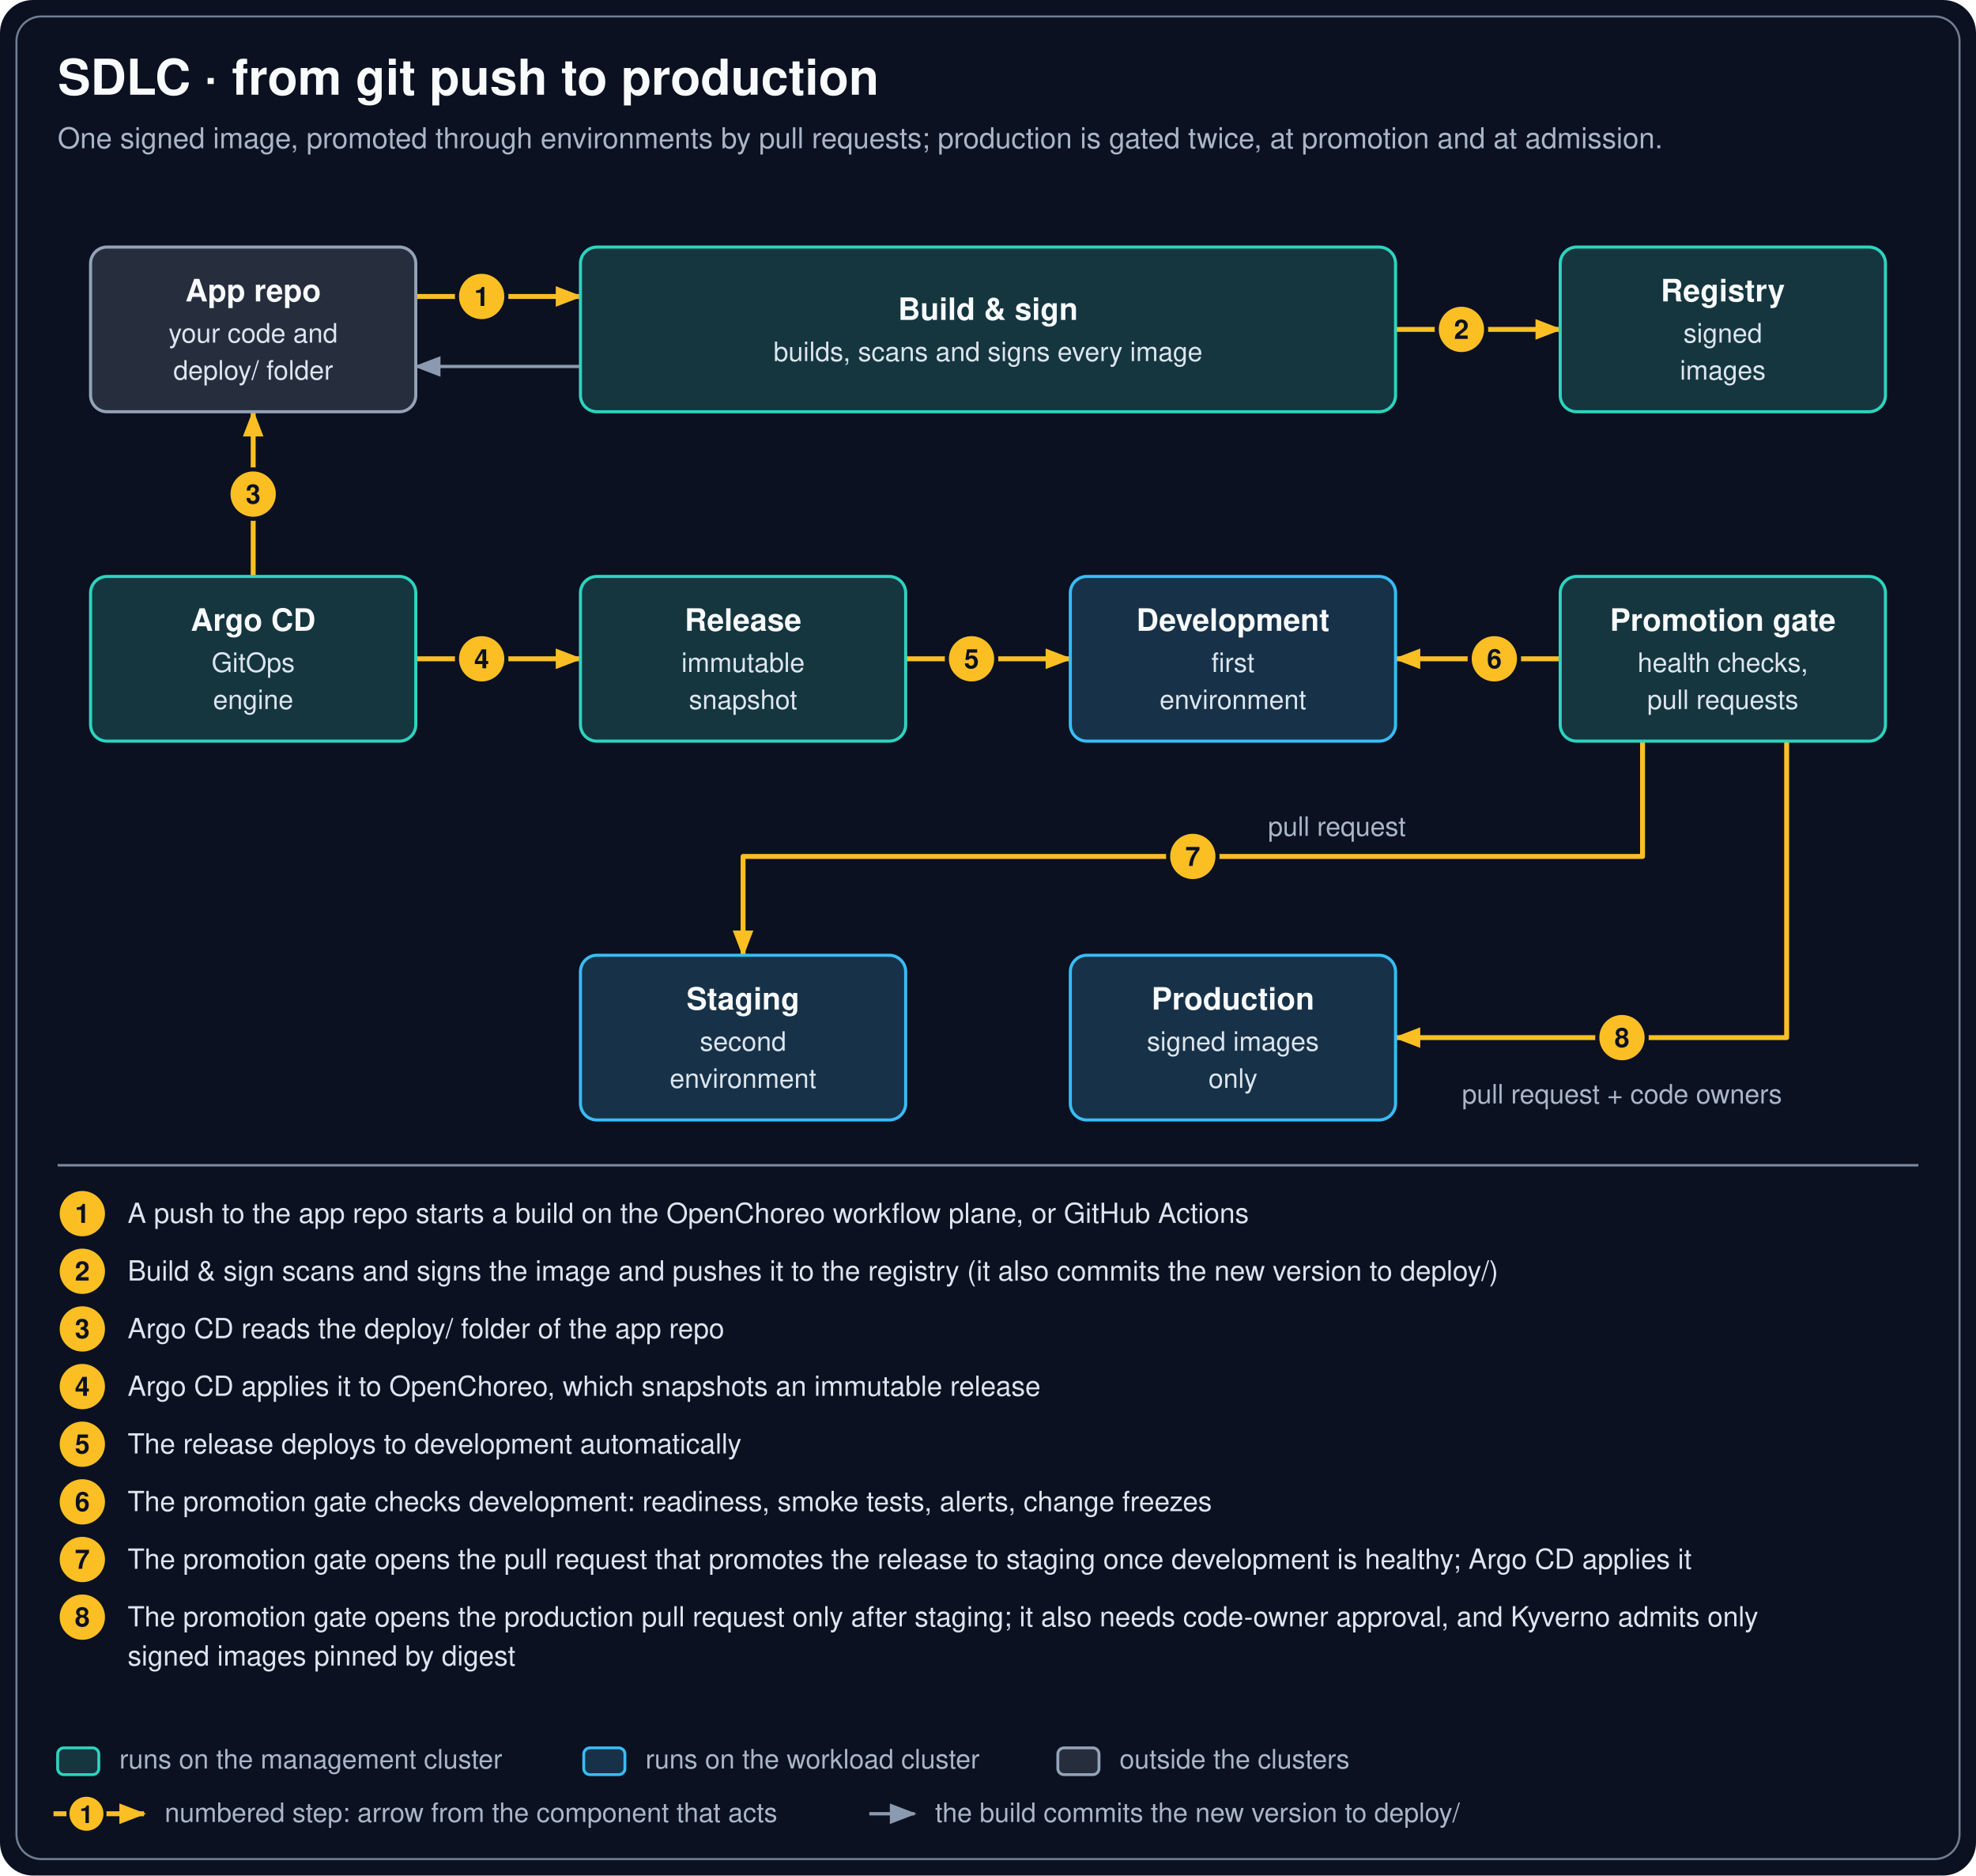
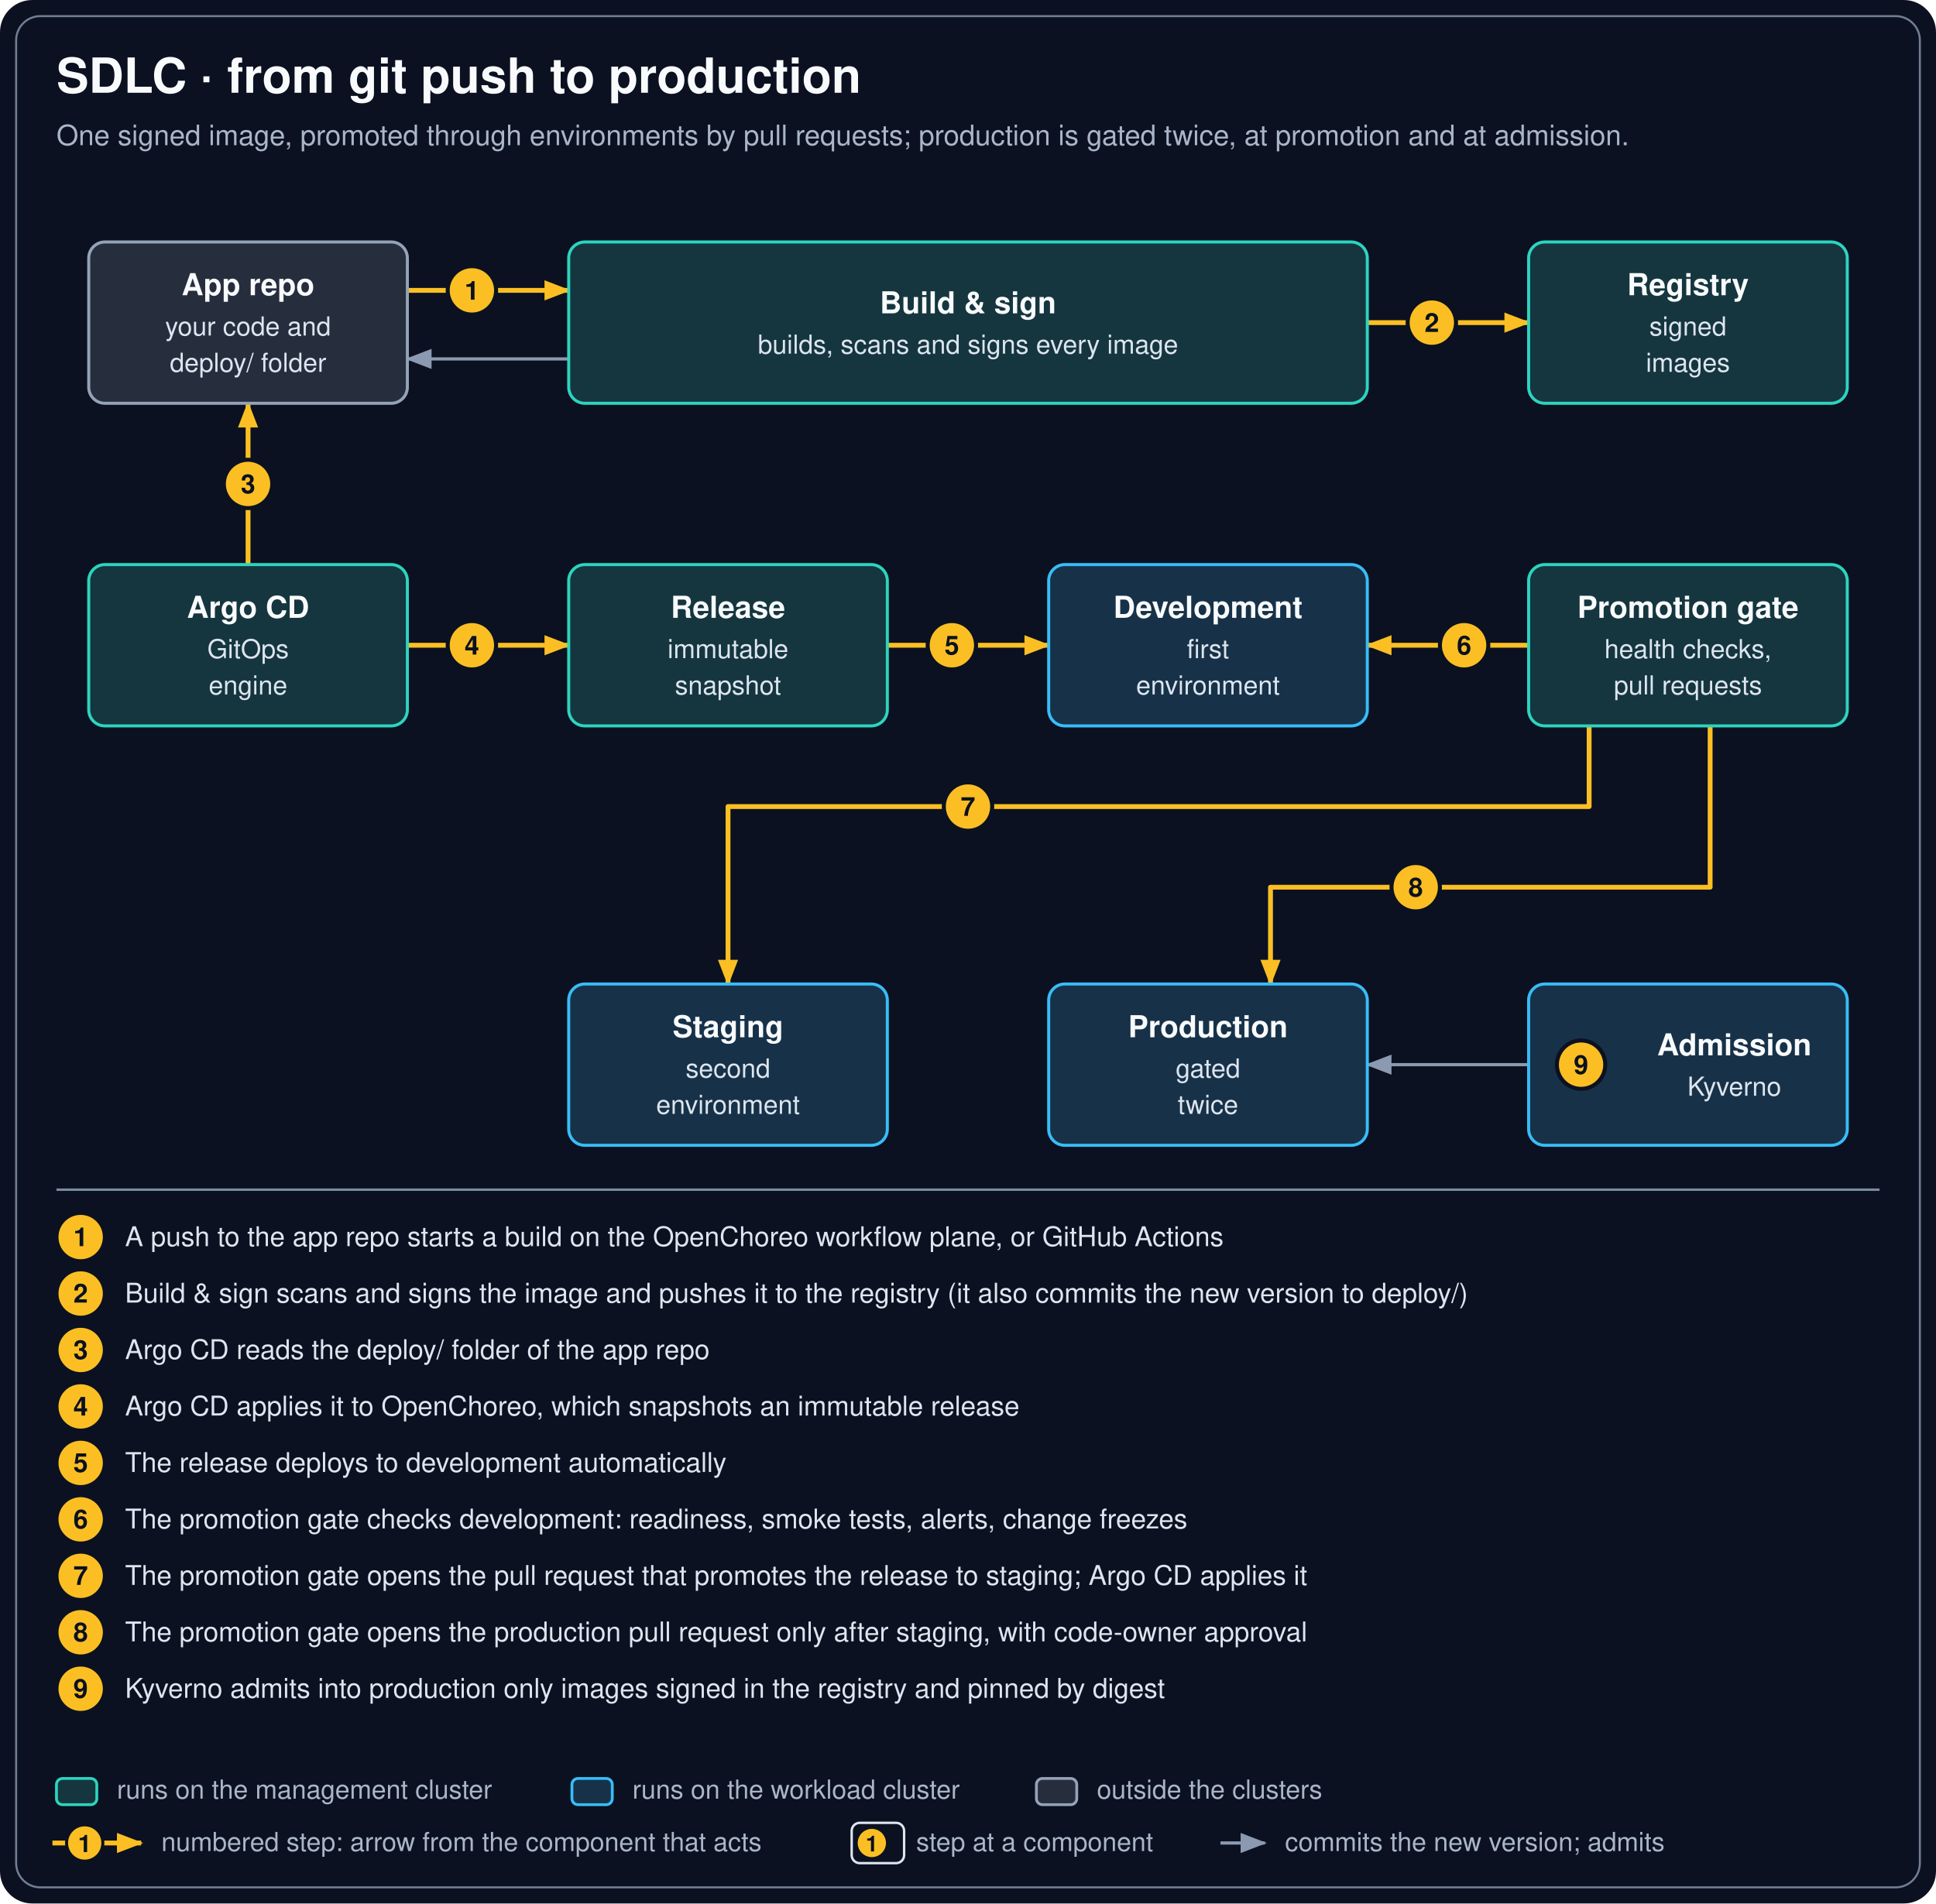
- <svg xmlns="http://www.w3.org/2000/svg" width="960" height="911" viewBox="0 0 960 911" role="img" aria-label="SDLC · from git push to production">
+ <svg xmlns="http://www.w3.org/2000/svg" width="960" height="944" viewBox="0 0 960 944" role="img" aria-label="SDLC · from git push to production">
  <style>.s{font-family:'Segoe UI','Helvetica Neue',Helvetica,Arial,'Liberation Sans',sans-serif}.m{font-family:'JetBrains Mono',SFMono-Regular,Menlo,Consolas,'Liberation Mono',monospace}.fx{fill:none;stroke-width:3.4;stroke-linecap:round;stroke-dasharray:4 10;opacity:0;animation:fxdash .9s linear infinite,fxseq 11.30s linear infinite both}@keyframes fxdash{to{stroke-dashoffset:-14}}@keyframes fxseq{0%{opacity:0}3%{opacity:1}23.4%{opacity:1}28.4%{opacity:0}100%{opacity:0}}@media (prefers-reduced-motion:reduce){.fx{animation:none;opacity:0}}</style>
  <defs>
    <marker id="ah8b9ab0" markerWidth="13" markerHeight="10" refX="12" refY="5" orient="auto" markerUnits="userSpaceOnUse">
      <path d="M0,0 L13,5 L0,10 z" fill="#8b9ab0" />
    </marker>
    <marker id="as8b9ab0" markerWidth="13" markerHeight="10" refX="1" refY="5" orient="auto" markerUnits="userSpaceOnUse">
      <path d="M13,0 L0,5 L13,10 z" fill="#8b9ab0" />
    </marker>
    <marker id="ahfbbf24" markerWidth="13" markerHeight="10" refX="12" refY="5" orient="auto" markerUnits="userSpaceOnUse">
      <path d="M0,0 L13,5 L0,10 z" fill="#fbbf24" />
    </marker>
    <marker id="asfbbf24" markerWidth="13" markerHeight="10" refX="1" refY="5" orient="auto" markerUnits="userSpaceOnUse">
      <path d="M13,0 L0,5 L13,10 z" fill="#fbbf24" />
    </marker>
  </defs>
-   <rect width="960" height="911" rx="16" fill="#0b1120" />
-   <rect x="8" y="8" width="944" height="895" rx="12" fill="none" stroke="#8b9ab0" stroke-opacity=".8" />
+   <rect width="960" height="944" rx="16" fill="#0b1120" />
+   <rect x="8" y="8" width="944" height="928" rx="12" fill="none" stroke="#8b9ab0" stroke-opacity=".8" />
  <path d="M 202.0 144.0 L 282.0 144.0" fill="none" stroke="#fbbf24" stroke-width="2.4" stroke-linejoin="round" marker-end="url(#ahfbbf24)" />
  <path d="M 282.0 178.0 L 202.0 178.0" fill="none" stroke="#8b9ab0" stroke-width="1.6" stroke-linejoin="round" marker-end="url(#ah8b9ab0)" />
  <path d="M 678.0 160.0 L 758.0 160.0" fill="none" stroke="#fbbf24" stroke-width="2.4" stroke-linejoin="round" marker-end="url(#ahfbbf24)" />
  <path d="M 123.0 280.0 L 123.0 200.0" fill="none" stroke="#fbbf24" stroke-width="2.4" stroke-linejoin="round" marker-end="url(#ahfbbf24)" />
  <path d="M 202.0 320.0 L 282.0 320.0" fill="none" stroke="#fbbf24" stroke-width="2.4" stroke-linejoin="round" marker-end="url(#ahfbbf24)" />
  <path d="M 440.0 320.0 L 520.0 320.0" fill="none" stroke="#fbbf24" stroke-width="2.4" stroke-linejoin="round" marker-end="url(#ahfbbf24)" />
  <path d="M 758.0 320.0 L 678.0 320.0" fill="none" stroke="#fbbf24" stroke-width="2.4" stroke-linejoin="round" marker-end="url(#ahfbbf24)" />
-   <path d="M 798.0 360.0 L 798.0 416.0 L 361.0 416.0 L 361.0 464.0" fill="none" stroke="#fbbf24" stroke-width="2.4" stroke-linejoin="round" marker-end="url(#ahfbbf24)" />
-   <path d="M 868.0 360.0 L 868.0 504.0 L 678.0 504.0" fill="none" stroke="#fbbf24" stroke-width="2.4" stroke-linejoin="round" marker-end="url(#ahfbbf24)" />
+   <path d="M 788.0 360.0 L 788.0 400.0 L 361.0 400.0 L 361.0 488.0" fill="none" stroke="#fbbf24" stroke-width="2.4" stroke-linejoin="round" marker-end="url(#ahfbbf24)" />
+   <path d="M 848.0 360.0 L 848.0 440.0 L 630.0 440.0 L 630.0 488.0" fill="none" stroke="#fbbf24" stroke-width="2.4" stroke-linejoin="round" marker-end="url(#ahfbbf24)" />
+   <path d="M 758.0 528.0 L 678.0 528.0" fill="none" stroke="#8b9ab0" stroke-width="1.6" stroke-linejoin="round" marker-end="url(#ah8b9ab0)" />
  <path class="fx" d="M 202.0 144.0 L 282.0 144.0" stroke="#fde5a7" style="animation-delay:0s,0.00s" />
  <path class="fx" d="M 678.0 160.0 L 758.0 160.0" stroke="#fde5a7" style="animation-delay:0s,1.10s" />
  <path class="fx" d="M 123.0 280.0 L 123.0 200.0" stroke="#fde5a7" style="animation-delay:0s,2.20s" />
  <path class="fx" d="M 202.0 320.0 L 282.0 320.0" stroke="#fde5a7" style="animation-delay:0s,3.30s" />
  <path class="fx" d="M 440.0 320.0 L 520.0 320.0" stroke="#fde5a7" style="animation-delay:0s,4.40s" />
  <path class="fx" d="M 758.0 320.0 L 678.0 320.0" stroke="#fde5a7" style="animation-delay:0s,5.50s" />
-   <path class="fx" d="M 798.0 360.0 L 798.0 416.0 L 361.0 416.0 L 361.0 464.0" stroke="#fde5a7" style="animation-delay:0s,6.60s" />
-   <path class="fx" d="M 868.0 360.0 L 868.0 504.0 L 678.0 504.0" stroke="#fde5a7" style="animation-delay:0s,7.70s" />
+   <path class="fx" d="M 788.0 360.0 L 788.0 400.0 L 361.0 400.0 L 361.0 488.0" stroke="#fde5a7" style="animation-delay:0s,6.60s" />
+   <path class="fx" d="M 848.0 360.0 L 848.0 440.0 L 630.0 440.0 L 630.0 488.0" stroke="#fde5a7" style="animation-delay:0s,7.70s" />
  <rect x="44" y="120" width="158" height="80" rx="8" fill="#262e3e" stroke="#94a3b8" stroke-width="1.5" />
  <text class="s" x="123.0" y="146.4" font-size="15" fill="#f8fafc" font-weight="600" text-anchor="middle">App repo</text>
  <text class="s" x="123.0" y="166.4" font-size="13" fill="#dde5ef" text-anchor="middle">your code and</text>
  <text class="s" x="123.0" y="184.4" font-size="13" fill="#dde5ef" text-anchor="middle">deploy/ folder</text>
  <rect x="282" y="120" width="396" height="80" rx="8" fill="#15363f" stroke="#2dd4bf" stroke-width="1.5" />
  <text class="s" x="480.0" y="155.4" font-size="15" fill="#f8fafc" font-weight="600" text-anchor="middle">Build &amp; sign</text>
  <text class="s" x="480.0" y="175.4" font-size="13" fill="#dde5ef" text-anchor="middle">builds, scans and signs every image</text>
  <rect x="758" y="120" width="158" height="80" rx="8" fill="#15363f" stroke="#2dd4bf" stroke-width="1.5" />
  <text class="s" x="837.0" y="146.4" font-size="15" fill="#f8fafc" font-weight="600" text-anchor="middle">Registry</text>
  <text class="s" x="837.0" y="166.4" font-size="13" fill="#dde5ef" text-anchor="middle">signed</text>
  <text class="s" x="837.0" y="184.4" font-size="13" fill="#dde5ef" text-anchor="middle">images</text>
  <rect x="44" y="280" width="158" height="80" rx="8" fill="#15363f" stroke="#2dd4bf" stroke-width="1.5" />
  <text class="s" x="123.0" y="306.4" font-size="15" fill="#f8fafc" font-weight="600" text-anchor="middle">Argo CD</text>
  <text class="s" x="123.0" y="326.4" font-size="13" fill="#dde5ef" text-anchor="middle">GitOps</text>
  <text class="s" x="123.0" y="344.4" font-size="13" fill="#dde5ef" text-anchor="middle">engine</text>
  <rect x="282" y="280" width="158" height="80" rx="8" fill="#15363f" stroke="#2dd4bf" stroke-width="1.5" />
  <text class="s" x="361.0" y="306.4" font-size="15" fill="#f8fafc" font-weight="600" text-anchor="middle">Release</text>
  <text class="s" x="361.0" y="326.4" font-size="13" fill="#dde5ef" text-anchor="middle">immutable</text>
  <text class="s" x="361.0" y="344.4" font-size="13" fill="#dde5ef" text-anchor="middle">snapshot</text>
  <rect x="520" y="280" width="158" height="80" rx="8" fill="#173248" stroke="#38bdf8" stroke-width="1.5" />
  <text class="s" x="599.0" y="306.4" font-size="15" fill="#f8fafc" font-weight="600" text-anchor="middle">Development</text>
  <text class="s" x="599.0" y="326.4" font-size="13" fill="#dde5ef" text-anchor="middle">first</text>
  <text class="s" x="599.0" y="344.4" font-size="13" fill="#dde5ef" text-anchor="middle">environment</text>
  <rect x="758" y="280" width="158" height="80" rx="8" fill="#15363f" stroke="#2dd4bf" stroke-width="1.5" />
  <text class="s" x="837.0" y="306.4" font-size="15" fill="#f8fafc" font-weight="600" text-anchor="middle">Promotion gate</text>
  <text class="s" x="837.0" y="326.4" font-size="13" fill="#dde5ef" text-anchor="middle">health checks,</text>
  <text class="s" x="837.0" y="344.4" font-size="13" fill="#dde5ef" text-anchor="middle">pull requests</text>
-   <rect x="282" y="464" width="158" height="80" rx="8" fill="#173248" stroke="#38bdf8" stroke-width="1.5" />
-   <text class="s" x="361.0" y="490.4" font-size="15" fill="#f8fafc" font-weight="600" text-anchor="middle">Staging</text>
-   <text class="s" x="361.0" y="510.4" font-size="13" fill="#dde5ef" text-anchor="middle">second</text>
-   <text class="s" x="361.0" y="528.4" font-size="13" fill="#dde5ef" text-anchor="middle">environment</text>
-   <rect x="520" y="464" width="158" height="80" rx="8" fill="#173248" stroke="#38bdf8" stroke-width="1.5" />
-   <text class="s" x="599.0" y="490.4" font-size="15" fill="#f8fafc" font-weight="600" text-anchor="middle">Production</text>
-   <text class="s" x="599.0" y="510.4" font-size="13" fill="#dde5ef" text-anchor="middle">signed images</text>
-   <text class="s" x="599.0" y="528.4" font-size="13" fill="#dde5ef" text-anchor="middle">only</text>
+   <rect x="282" y="488" width="158" height="80" rx="8" fill="#173248" stroke="#38bdf8" stroke-width="1.5" />
+   <text class="s" x="361.0" y="514.4" font-size="15" fill="#f8fafc" font-weight="600" text-anchor="middle">Staging</text>
+   <text class="s" x="361.0" y="534.4" font-size="13" fill="#dde5ef" text-anchor="middle">second</text>
+   <text class="s" x="361.0" y="552.4" font-size="13" fill="#dde5ef" text-anchor="middle">environment</text>
+   <rect x="520" y="488" width="158" height="80" rx="8" fill="#173248" stroke="#38bdf8" stroke-width="1.5" />
+   <text class="s" x="599.0" y="514.4" font-size="15" fill="#f8fafc" font-weight="600" text-anchor="middle">Production</text>
+   <text class="s" x="599.0" y="534.4" font-size="13" fill="#dde5ef" text-anchor="middle">gated</text>
+   <text class="s" x="599.0" y="552.4" font-size="13" fill="#dde5ef" text-anchor="middle">twice</text>
+   <rect x="758" y="488" width="158" height="80" rx="8" fill="#173248" stroke="#38bdf8" stroke-width="1.5" />
+   <text class="s" x="860.0" y="523.4" font-size="15" fill="#f8fafc" font-weight="600" text-anchor="middle">Admission</text>
+   <text class="s" x="860.0" y="543.4" font-size="13" fill="#dde5ef" text-anchor="middle">Kyverno</text>
  <text class="s" x="28.0" y="46.0" font-size="24" fill="#f8fafc" font-weight="700">SDLC · from git push to production</text>
  <text class="s" x="28.0" y="72.0" font-size="14" fill="#aab6c8">One signed image, promoted through environments by pull requests; production is gated twice, at promotion and at admission.</text>
+   <circle cx="784.0" cy="528.0" r="12" fill="#fbbf24" stroke="#0b1120" stroke-width="2" />
+   <text class="s" x="784.0" y="532.6" font-size="13" font-weight="700" fill="#0b1120" text-anchor="middle">9</text>
  <circle cx="234.0" cy="144.0" r="12" fill="#fbbf24" stroke="#0b1120" stroke-width="2" />
  <text class="s" x="234.0" y="148.6" font-size="13" font-weight="700" fill="#0b1120" text-anchor="middle">1</text>
  <circle cx="710.0" cy="160.0" r="12" fill="#fbbf24" stroke="#0b1120" stroke-width="2" />
  <text class="s" x="710.0" y="164.6" font-size="13" font-weight="700" fill="#0b1120" text-anchor="middle">2</text>
  <circle cx="123.0" cy="240.0" r="12" fill="#fbbf24" stroke="#0b1120" stroke-width="2" />
  <text class="s" x="123.0" y="244.6" font-size="13" font-weight="700" fill="#0b1120" text-anchor="middle">3</text>
  <circle cx="234.0" cy="320.0" r="12" fill="#fbbf24" stroke="#0b1120" stroke-width="2" />
  <text class="s" x="234.0" y="324.6" font-size="13" font-weight="700" fill="#0b1120" text-anchor="middle">4</text>
  <circle cx="472.0" cy="320.0" r="12" fill="#fbbf24" stroke="#0b1120" stroke-width="2" />
  <text class="s" x="472.0" y="324.6" font-size="13" font-weight="700" fill="#0b1120" text-anchor="middle">5</text>
  <circle cx="726.0" cy="320.0" r="12" fill="#fbbf24" stroke="#0b1120" stroke-width="2" />
  <text class="s" x="726.0" y="324.6" font-size="13" font-weight="700" fill="#0b1120" text-anchor="middle">6</text>
-   <rect x="609.9" y="392.0" width="79.2" height="20.0" rx="3" fill="#0b1120" />
-   <text class="s" x="649.5" y="406.0" font-size="13" fill="#aab6c8" text-anchor="middle">pull request</text>
-   <circle cx="579.5" cy="416.0" r="12" fill="#fbbf24" stroke="#0b1120" stroke-width="2" />
-   <text class="s" x="579.5" y="420.6" font-size="13" font-weight="700" fill="#0b1120" text-anchor="middle">7</text>
-   <rect x="701.5" y="522.0" width="173.1" height="20.0" rx="3" fill="#0b1120" />
-   <text class="s" x="788.0" y="536.0" font-size="13" fill="#aab6c8" text-anchor="middle">pull request + code owners</text>
-   <circle cx="788.0" cy="504.0" r="12" fill="#fbbf24" stroke="#0b1120" stroke-width="2" />
-   <text class="s" x="788.0" y="508.6" font-size="13" font-weight="700" fill="#0b1120" text-anchor="middle">8</text>
-   <line x1="28" y1="566" x2="932" y2="566" stroke="#7c8aa0" stroke-width="1.2" />
-   <circle cx="40" cy="589.5" r="11" fill="#fbbf24" />
-   <text class="s" x="40" y="594" font-size="13" font-weight="700" fill="#0b1120" text-anchor="middle">1</text>
-   <text class="s" x="62.0" y="594.0" font-size="13.5" fill="#dde5ef">A push to the app repo starts a build on the OpenChoreo workflow plane, or GitHub Actions</text>
-   <circle cx="40" cy="617.5" r="11" fill="#fbbf24" />
-   <text class="s" x="40" y="622" font-size="13" font-weight="700" fill="#0b1120" text-anchor="middle">2</text>
-   <text class="s" x="62.0" y="622.0" font-size="13.5" fill="#dde5ef">Build &amp; sign scans and signs the image and pushes it to the registry (it also commits the new version to deploy/)</text>
-   <circle cx="40" cy="645.5" r="11" fill="#fbbf24" />
-   <text class="s" x="40" y="650" font-size="13" font-weight="700" fill="#0b1120" text-anchor="middle">3</text>
-   <text class="s" x="62.0" y="650.0" font-size="13.5" fill="#dde5ef">Argo CD reads the deploy/ folder of the app repo</text>
-   <circle cx="40" cy="673.5" r="11" fill="#fbbf24" />
-   <text class="s" x="40" y="678" font-size="13" font-weight="700" fill="#0b1120" text-anchor="middle">4</text>
-   <text class="s" x="62.0" y="678.0" font-size="13.5" fill="#dde5ef">Argo CD applies it to OpenChoreo, which snapshots an immutable release</text>
-   <circle cx="40" cy="701.5" r="11" fill="#fbbf24" />
-   <text class="s" x="40" y="706" font-size="13" font-weight="700" fill="#0b1120" text-anchor="middle">5</text>
-   <text class="s" x="62.0" y="706.0" font-size="13.5" fill="#dde5ef">The release deploys to development automatically</text>
-   <circle cx="40" cy="729.5" r="11" fill="#fbbf24" />
-   <text class="s" x="40" y="734" font-size="13" font-weight="700" fill="#0b1120" text-anchor="middle">6</text>
-   <text class="s" x="62.0" y="734.0" font-size="13.5" fill="#dde5ef">The promotion gate checks development: readiness, smoke tests, alerts, change freezes</text>
-   <circle cx="40" cy="757.5" r="11" fill="#fbbf24" />
-   <text class="s" x="40" y="762" font-size="13" font-weight="700" fill="#0b1120" text-anchor="middle">7</text>
-   <text class="s" x="62.0" y="762.0" font-size="13.5" fill="#dde5ef">The promotion gate opens the pull request that promotes the release to staging once development is healthy; Argo CD applies it</text>
-   <circle cx="40" cy="785.5" r="11" fill="#fbbf24" />
-   <text class="s" x="40" y="790" font-size="13" font-weight="700" fill="#0b1120" text-anchor="middle">8</text>
-   <text class="s" x="62.0" y="790.0" font-size="13.5" fill="#dde5ef">The promotion gate opens the production pull request only after staging; it also needs code-owner approval, and Kyverno admits only</text>
-   <text class="s" x="62.0" y="809.0" font-size="13.5" fill="#dde5ef">signed images pinned by digest</text>
-   <rect x="28" y="849" width="20" height="13" rx="3" fill="#15363f" stroke="#2dd4bf" stroke-width="1.4" />
-   <text class="s" x="58.0" y="859.0" font-size="13" fill="#aab6c8">runs on the management cluster</text>
-   <rect x="283.605" y="849" width="20" height="13" rx="3" fill="#173248" stroke="#38bdf8" stroke-width="1.4" />
-   <text class="s" x="313.6" y="859.0" font-size="13" fill="#aab6c8">runs on the workload cluster</text>
-   <rect x="513.924" y="849" width="20" height="13" rx="3" fill="#262e3e" stroke="#94a3b8" stroke-width="1.4" />
-   <text class="s" x="543.9" y="859.0" font-size="13" fill="#aab6c8">outside the clusters</text>
-   <path d="M 26 881 L 70 881" stroke="#fbbf24" stroke-width="2.4" marker-end="url(#ahfbbf24)" />
-   <circle cx="42" cy="881" r="9" fill="#fbbf24" stroke="#0b1120" stroke-width="1.5" />
-   <text class="s" x="42" y="885.5" font-size="12" font-weight="700" fill="#0b1120" text-anchor="middle">1</text>
-   <text class="s" x="80.0" y="885.0" font-size="13" fill="#aab6c8">numbered step: arrow from the component that acts</text>
-   <path d="M 422.32 881 L 444.32 881" stroke="#8b9ab0" stroke-width="1.6" marker-end="url(#ah8b9ab0)" />
-   <text class="s" x="454.3" y="885.0" font-size="13" fill="#aab6c8">the build commits the new version to deploy/</text>
+   <circle cx="480.0" cy="400.0" r="12" fill="#fbbf24" stroke="#0b1120" stroke-width="2" />
+   <text class="s" x="480.0" y="404.6" font-size="13" font-weight="700" fill="#0b1120" text-anchor="middle">7</text>
+   <circle cx="702.0" cy="440.0" r="12" fill="#fbbf24" stroke="#0b1120" stroke-width="2" />
+   <text class="s" x="702.0" y="444.6" font-size="13" font-weight="700" fill="#0b1120" text-anchor="middle">8</text>
+   <line x1="28" y1="590" x2="932" y2="590" stroke="#7c8aa0" stroke-width="1.2" />
+   <circle cx="40" cy="613.5" r="11" fill="#fbbf24" />
+   <text class="s" x="40" y="618" font-size="13" font-weight="700" fill="#0b1120" text-anchor="middle">1</text>
+   <text class="s" x="62.0" y="618.0" font-size="13.5" fill="#dde5ef">A push to the app repo starts a build on the OpenChoreo workflow plane, or GitHub Actions</text>
+   <circle cx="40" cy="641.5" r="11" fill="#fbbf24" />
+   <text class="s" x="40" y="646" font-size="13" font-weight="700" fill="#0b1120" text-anchor="middle">2</text>
+   <text class="s" x="62.0" y="646.0" font-size="13.5" fill="#dde5ef">Build &amp; sign scans and signs the image and pushes it to the registry (it also commits the new version to deploy/)</text>
+   <circle cx="40" cy="669.5" r="11" fill="#fbbf24" />
+   <text class="s" x="40" y="674" font-size="13" font-weight="700" fill="#0b1120" text-anchor="middle">3</text>
+   <text class="s" x="62.0" y="674.0" font-size="13.5" fill="#dde5ef">Argo CD reads the deploy/ folder of the app repo</text>
+   <circle cx="40" cy="697.5" r="11" fill="#fbbf24" />
+   <text class="s" x="40" y="702" font-size="13" font-weight="700" fill="#0b1120" text-anchor="middle">4</text>
+   <text class="s" x="62.0" y="702.0" font-size="13.5" fill="#dde5ef">Argo CD applies it to OpenChoreo, which snapshots an immutable release</text>
+   <circle cx="40" cy="725.5" r="11" fill="#fbbf24" />
+   <text class="s" x="40" y="730" font-size="13" font-weight="700" fill="#0b1120" text-anchor="middle">5</text>
+   <text class="s" x="62.0" y="730.0" font-size="13.5" fill="#dde5ef">The release deploys to development automatically</text>
+   <circle cx="40" cy="753.5" r="11" fill="#fbbf24" />
+   <text class="s" x="40" y="758" font-size="13" font-weight="700" fill="#0b1120" text-anchor="middle">6</text>
+   <text class="s" x="62.0" y="758.0" font-size="13.5" fill="#dde5ef">The promotion gate checks development: readiness, smoke tests, alerts, change freezes</text>
+   <circle cx="40" cy="781.5" r="11" fill="#fbbf24" />
+   <text class="s" x="40" y="786" font-size="13" font-weight="700" fill="#0b1120" text-anchor="middle">7</text>
+   <text class="s" x="62.0" y="786.0" font-size="13.5" fill="#dde5ef">The promotion gate opens the pull request that promotes the release to staging; Argo CD applies it</text>
+   <circle cx="40" cy="809.5" r="11" fill="#fbbf24" />
+   <text class="s" x="40" y="814" font-size="13" font-weight="700" fill="#0b1120" text-anchor="middle">8</text>
+   <text class="s" x="62.0" y="814.0" font-size="13.5" fill="#dde5ef">The promotion gate opens the production pull request only after staging, with code-owner approval</text>
+   <circle cx="40" cy="837.5" r="11" fill="#fbbf24" />
+   <text class="s" x="40" y="842" font-size="13" font-weight="700" fill="#0b1120" text-anchor="middle">9</text>
+   <text class="s" x="62.0" y="842.0" font-size="13.5" fill="#dde5ef">Kyverno admits into production only images signed in the registry and pinned by digest</text>
+   <rect x="28" y="882" width="20" height="13" rx="3" fill="#15363f" stroke="#2dd4bf" stroke-width="1.4" />
+   <text class="s" x="58.0" y="892.0" font-size="13" fill="#aab6c8">runs on the management cluster</text>
+   <rect x="283.605" y="882" width="20" height="13" rx="3" fill="#173248" stroke="#38bdf8" stroke-width="1.4" />
+   <text class="s" x="313.6" y="892.0" font-size="13" fill="#aab6c8">runs on the workload cluster</text>
+   <rect x="513.924" y="882" width="20" height="13" rx="3" fill="#262e3e" stroke="#94a3b8" stroke-width="1.4" />
+   <text class="s" x="543.9" y="892.0" font-size="13" fill="#aab6c8">outside the clusters</text>
+   <path d="M 26 914 L 70 914" stroke="#fbbf24" stroke-width="2.4" marker-end="url(#ahfbbf24)" />
+   <circle cx="42" cy="914" r="9" fill="#fbbf24" stroke="#0b1120" stroke-width="1.5" />
+   <text class="s" x="42" y="918.5" font-size="12" font-weight="700" fill="#0b1120" text-anchor="middle">1</text>
+   <text class="s" x="80.0" y="918.0" font-size="13" fill="#aab6c8">numbered step: arrow from the component that acts</text>
+   <rect x="422.32" y="904" width="26" height="20" rx="4" fill="none" stroke="#dde5ef" stroke-width="1.2" />
+   <circle cx="432.32" cy="914" r="7" fill="#fbbf24" />
+   <text class="s" x="432.32" y="918.2" font-size="11" font-weight="700" fill="#0b1120" text-anchor="middle">1</text>
+   <text class="s" x="454.3" y="918.0" font-size="13" fill="#aab6c8">step at a component</text>
+   <path d="M 605.18 914 L 627.18 914" stroke="#8b9ab0" stroke-width="1.6" marker-end="url(#ah8b9ab0)" />
+   <text class="s" x="637.2" y="918.0" font-size="13" fill="#aab6c8">commits the new version; admits</text>
</svg>
